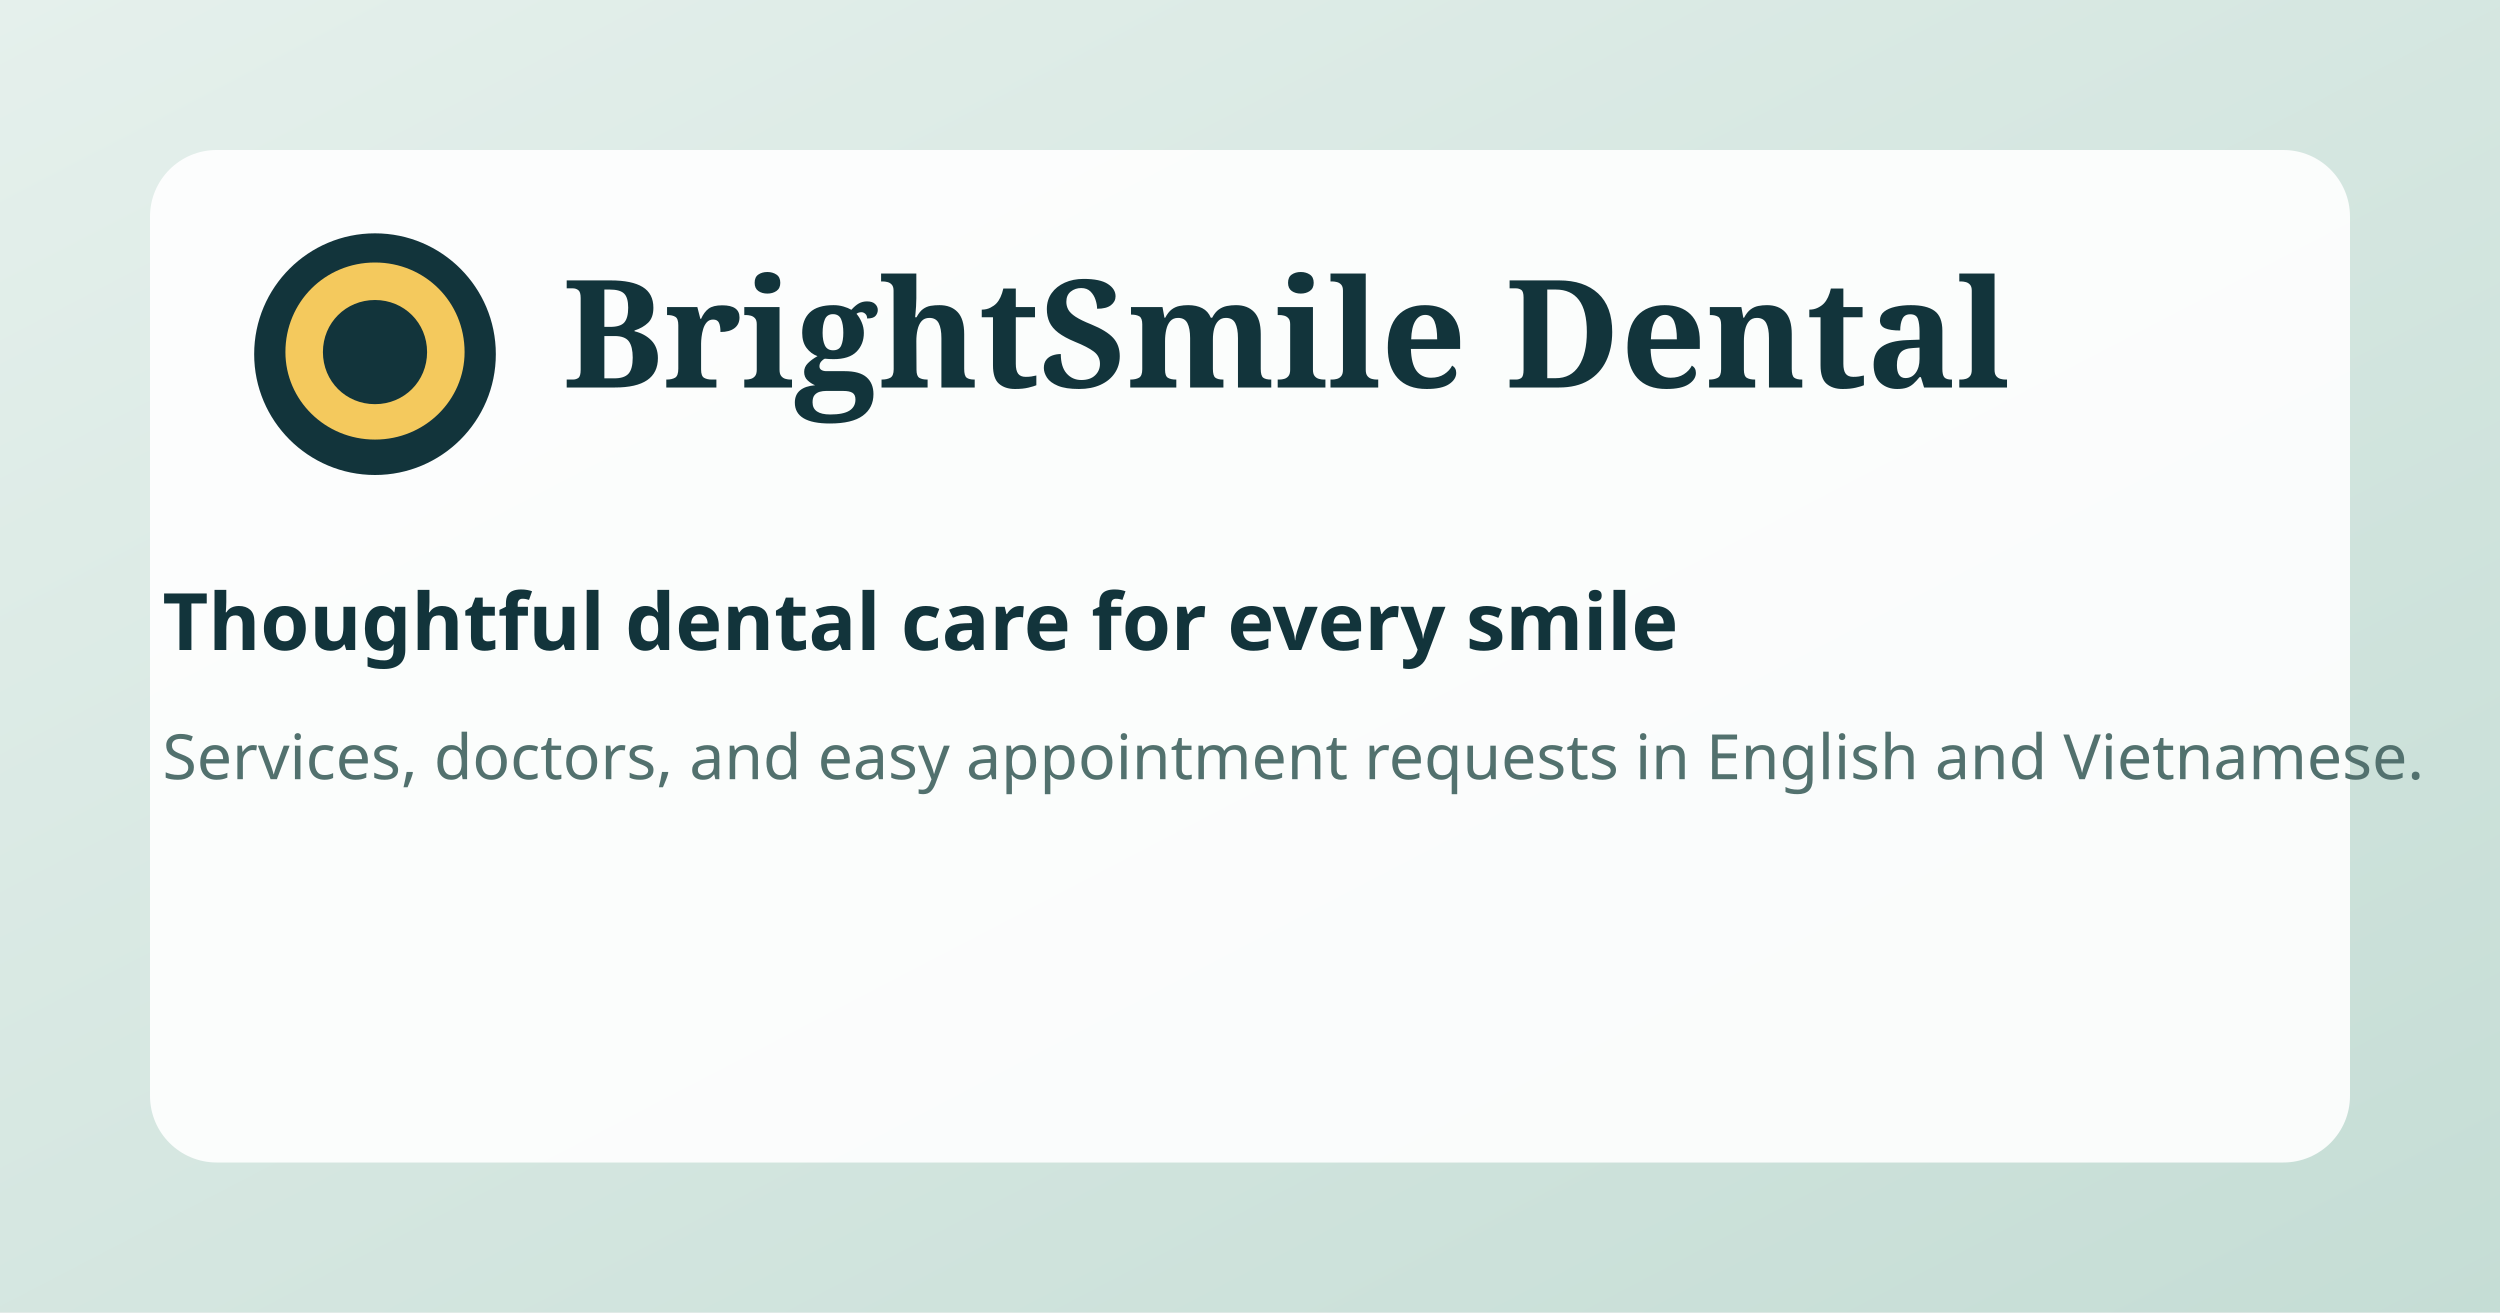
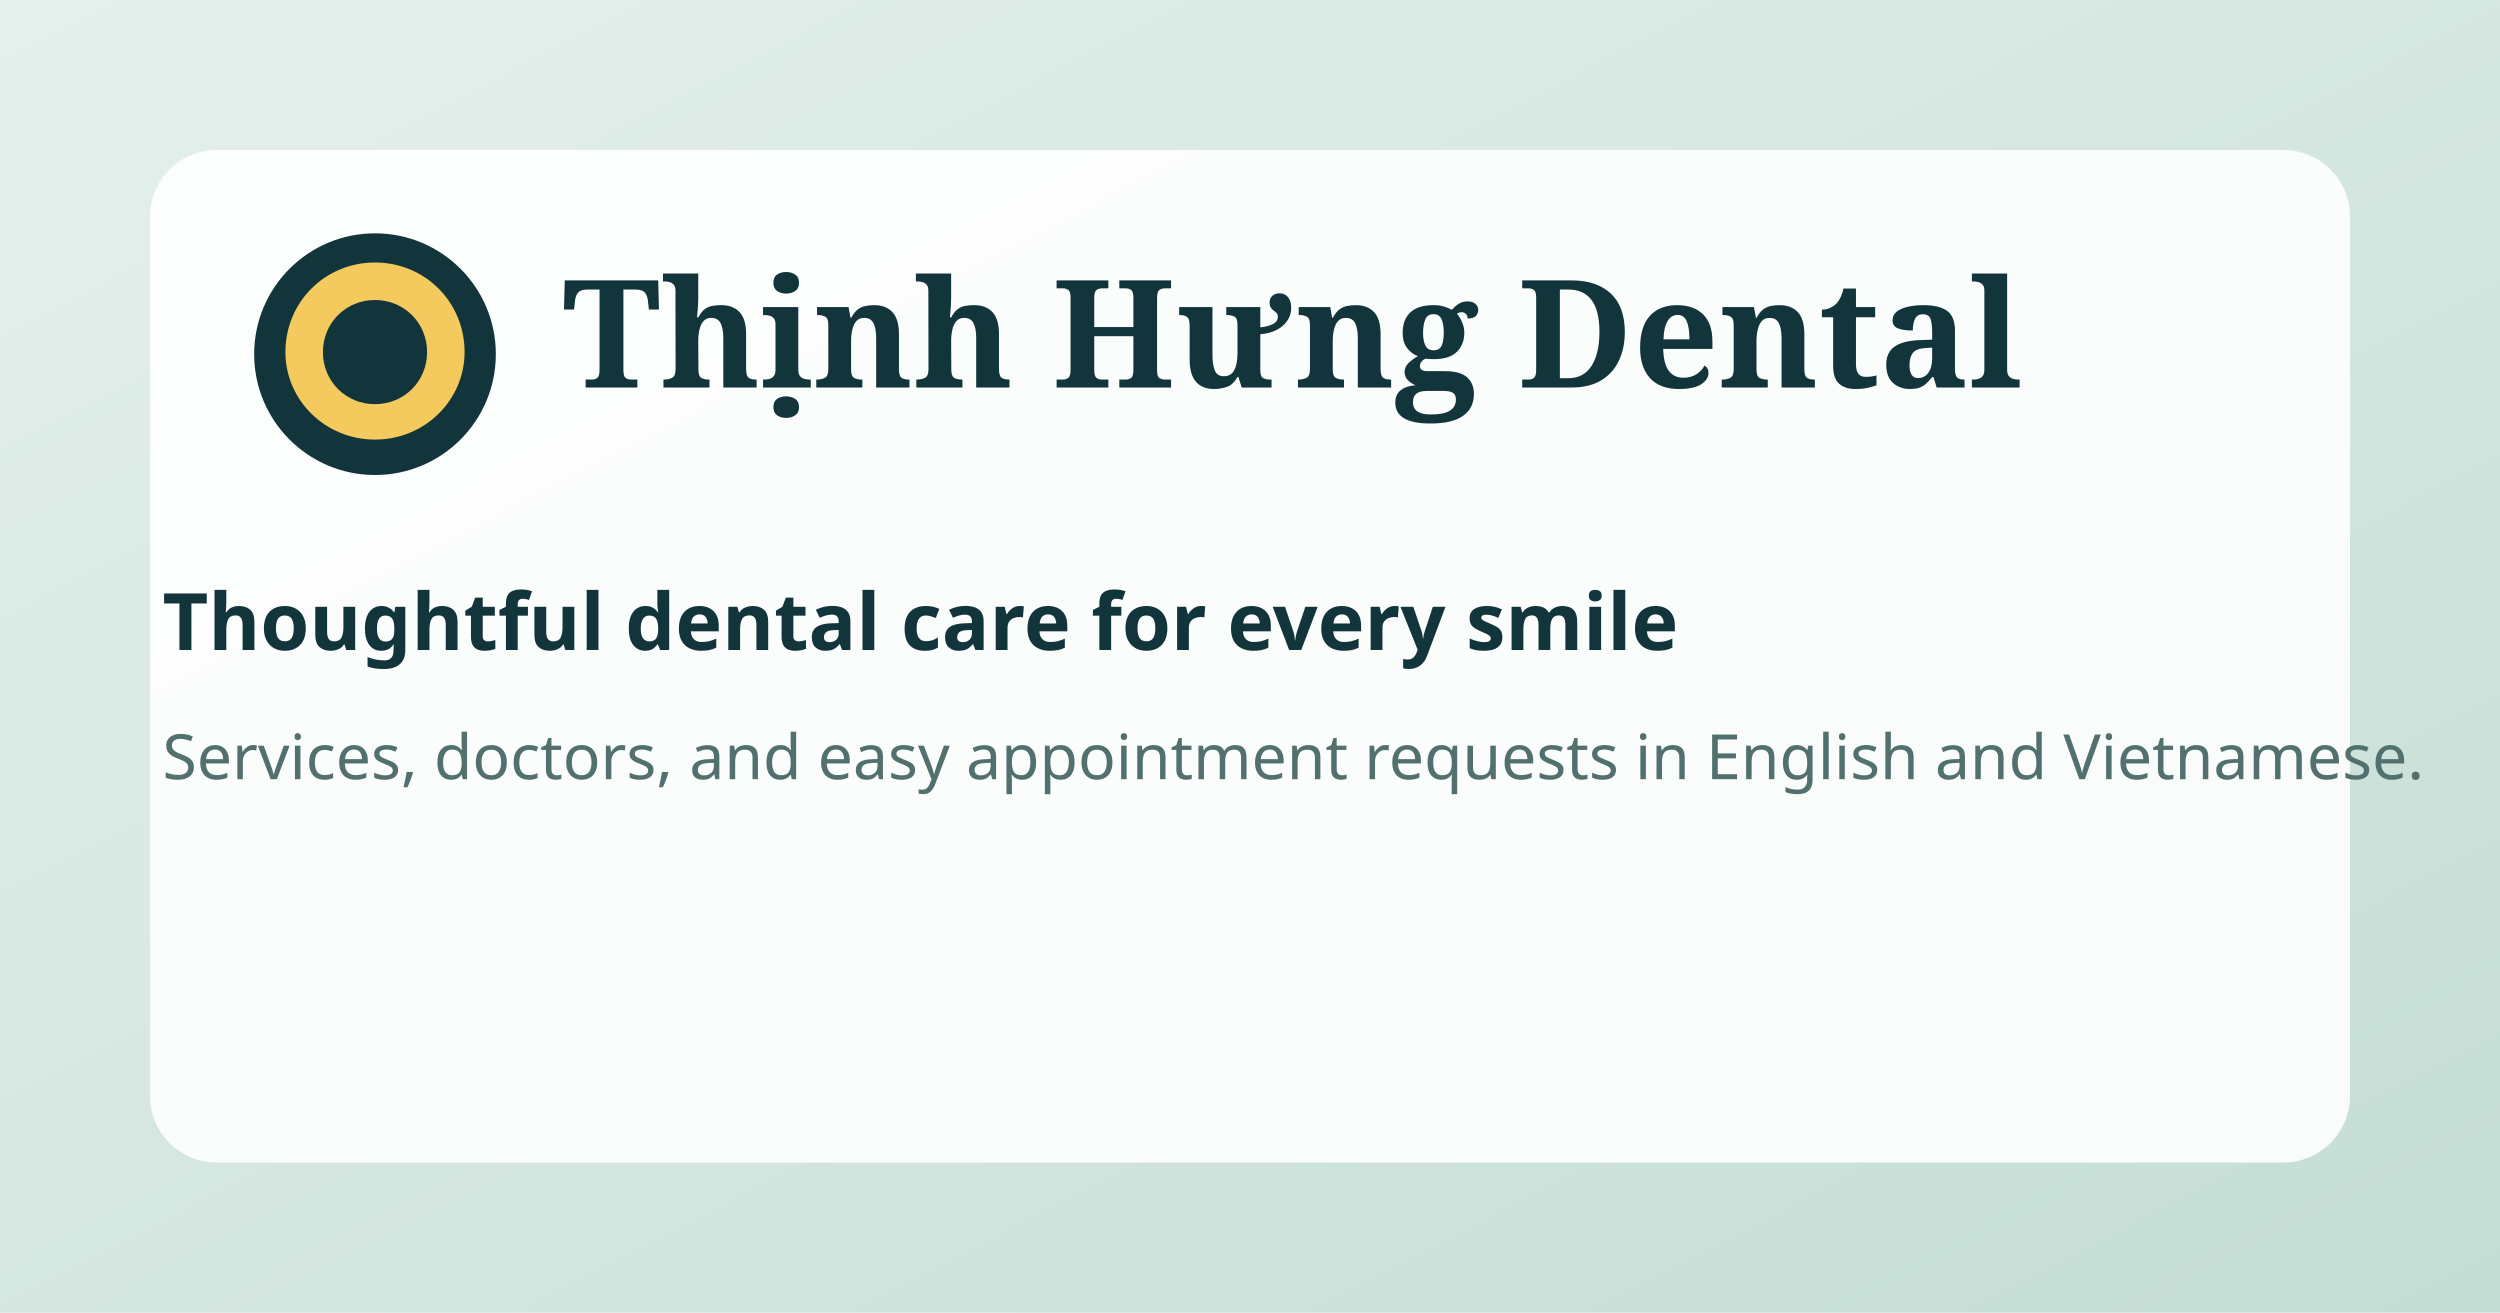
<svg xmlns="http://www.w3.org/2000/svg" viewBox="0 0 1200 630" role="img" aria-labelledby="title desc">
  <defs>
    <linearGradient id="bg" x1="0" y1="0" x2="1" y2="1">
      <stop offset="0%" stop-color="#e5f0ec" />
      <stop offset="100%" stop-color="#c5ddd5" />
    </linearGradient>
  </defs>
  <rect width="1200" height="630" fill="url(#bg)" />
  <rect x="72" y="72" width="1056" height="486" rx="32" fill="#ffffff" opacity="0.9" />
  <circle cx="180" cy="170" r="58" fill="#12343b" />
  <path d="M180 126c-24 0-43 19-43 43 0 23 19 42 43 42s43-19 43-42c0-24-19-43-43-43zm0 68c-14 0-25-11-25-25s11-25 25-25 25 11 25 25-11 25-25 25z" fill="#f4c95d" />
-   <text x="270" y="186" fill="#12343b" font-family="Noto Serif, Georgia, serif" font-size="72" font-weight="700">BrightSmile Dental</text>
+   <text x="270" y="186" fill="#12343b" font-family="Noto Serif, Georgia, serif" font-size="72" font-weight="700">Thịnh Hưng Dental</text>
  <text x="78" y="312" fill="#12343b" font-family="Noto Sans, Arial, sans-serif" font-size="38" font-weight="600">Thoughtful dental care for every smile</text>
  <text x="78" y="374" fill="#52716e" font-family="Noto Sans, Arial, sans-serif" font-size="30">Services, doctors, and easy appointment requests in English and Vietnamese.</text>
</svg>
